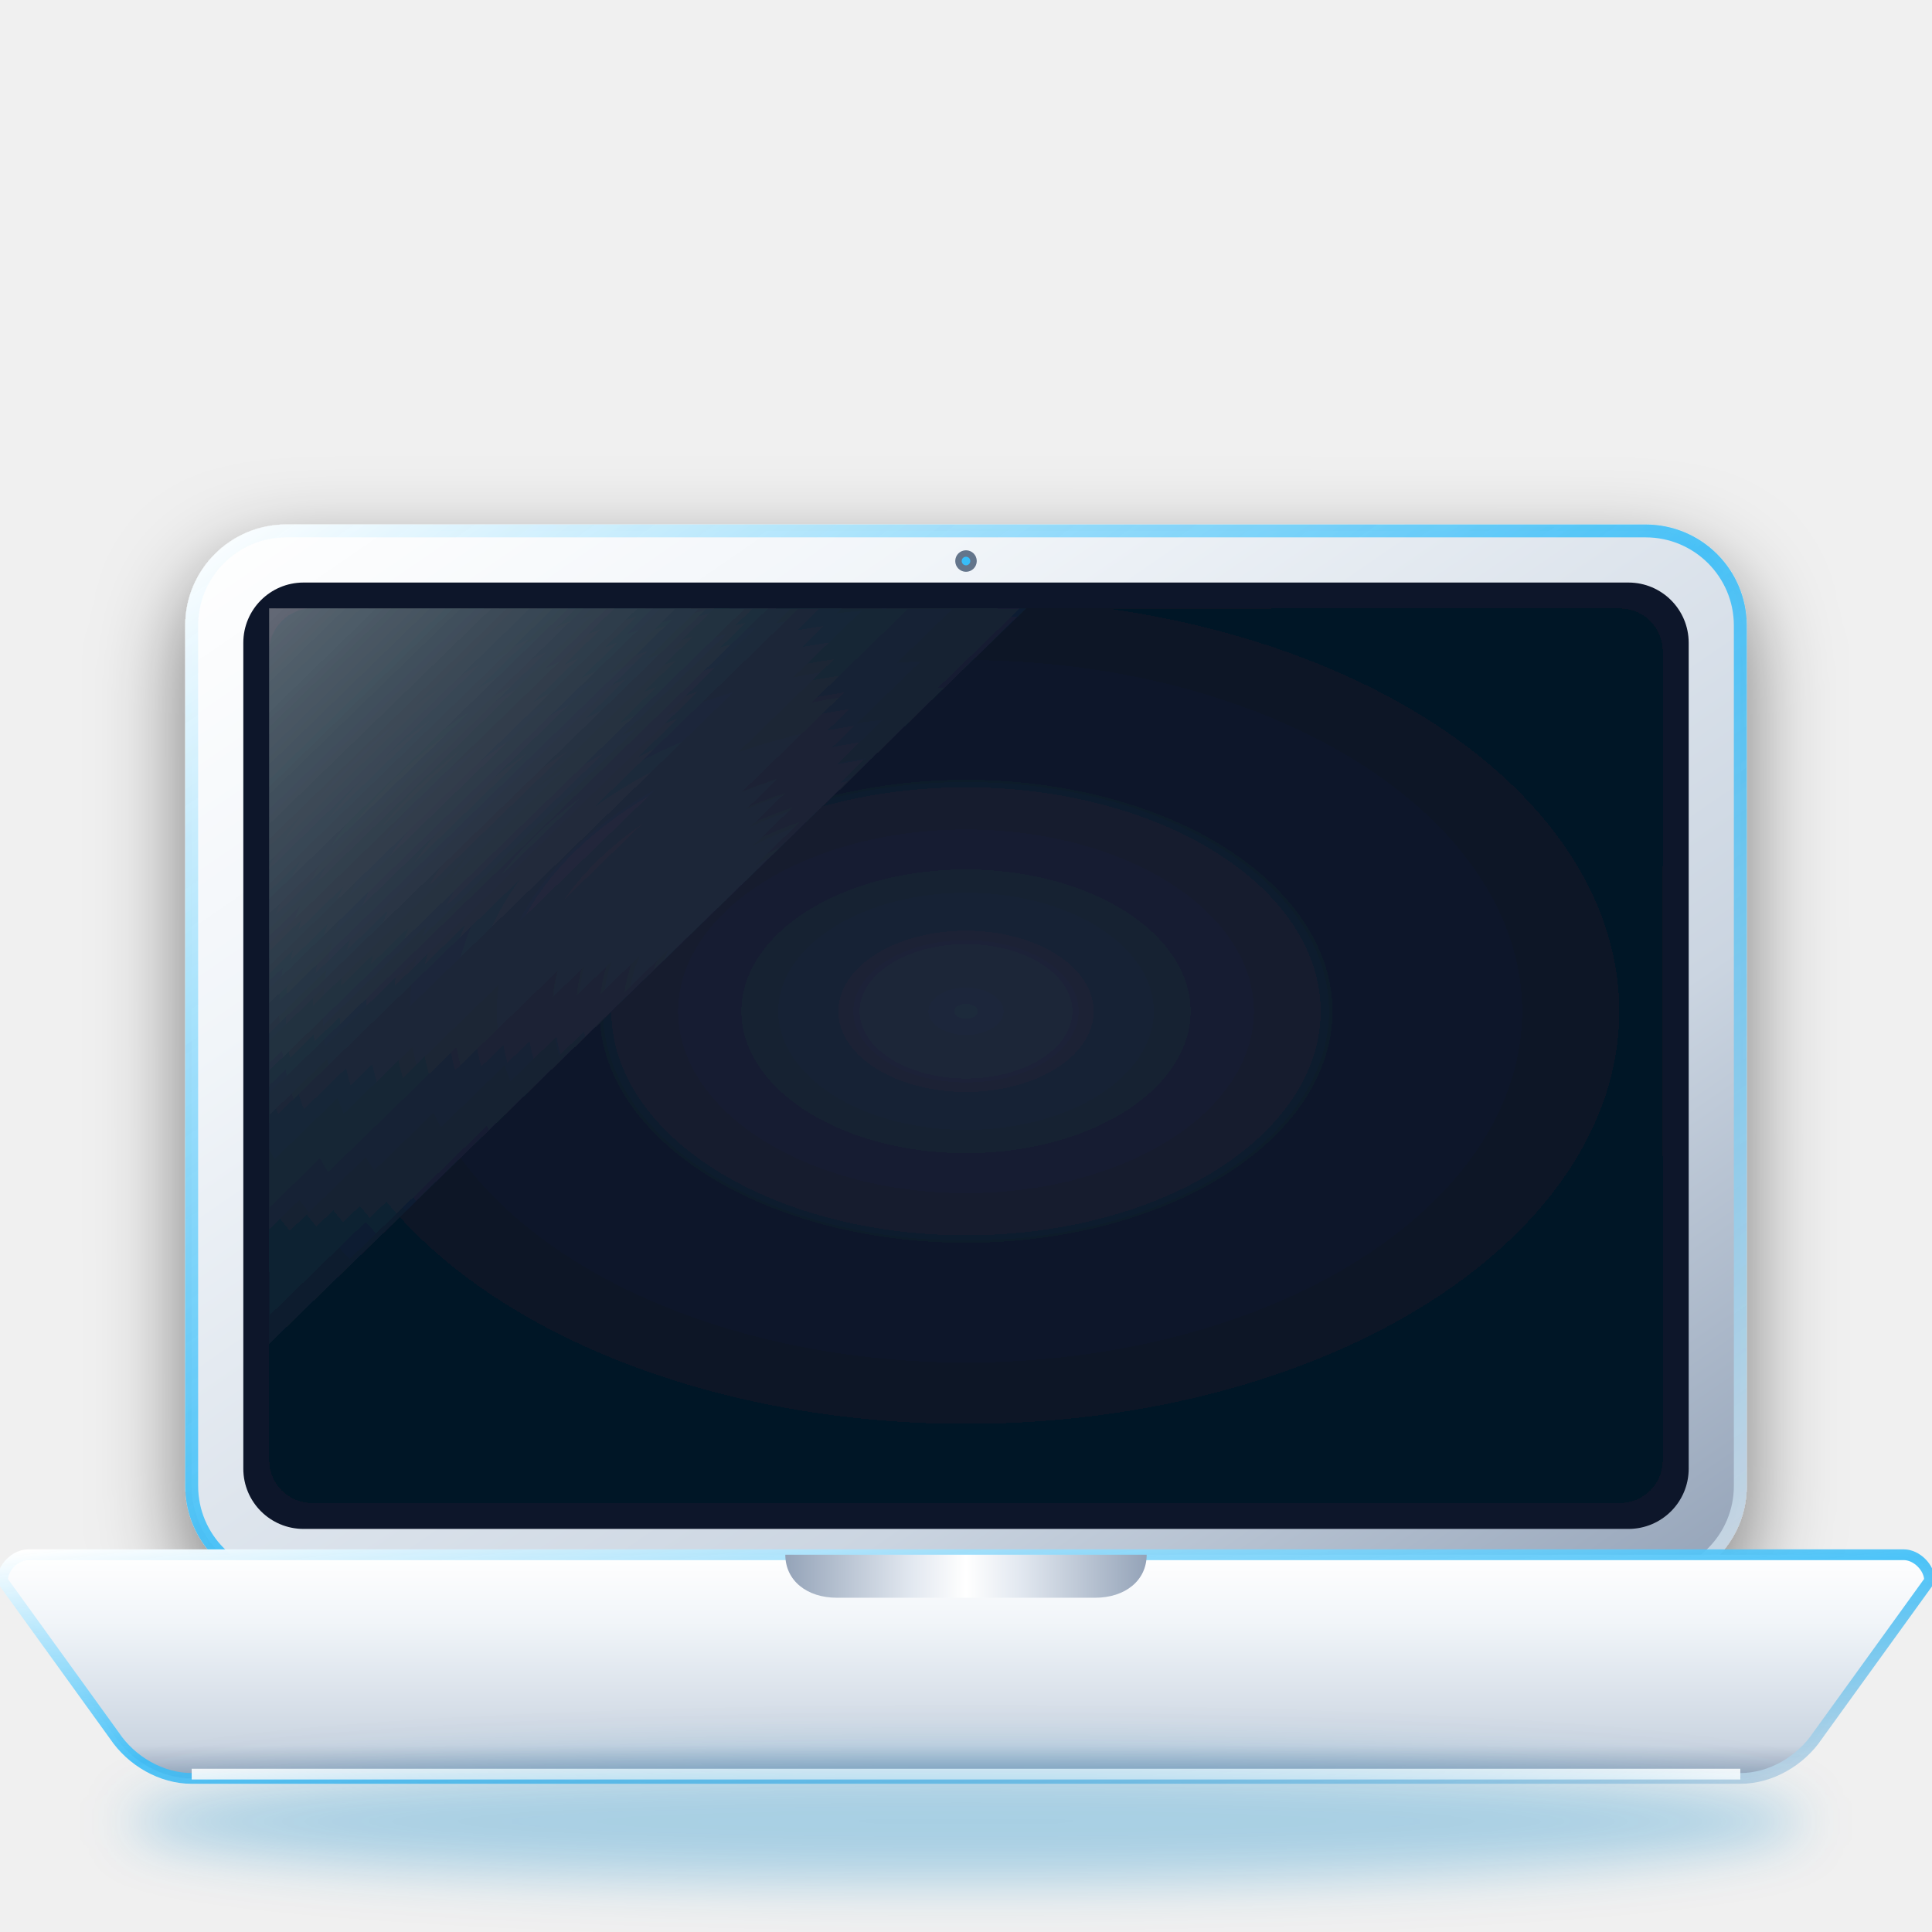
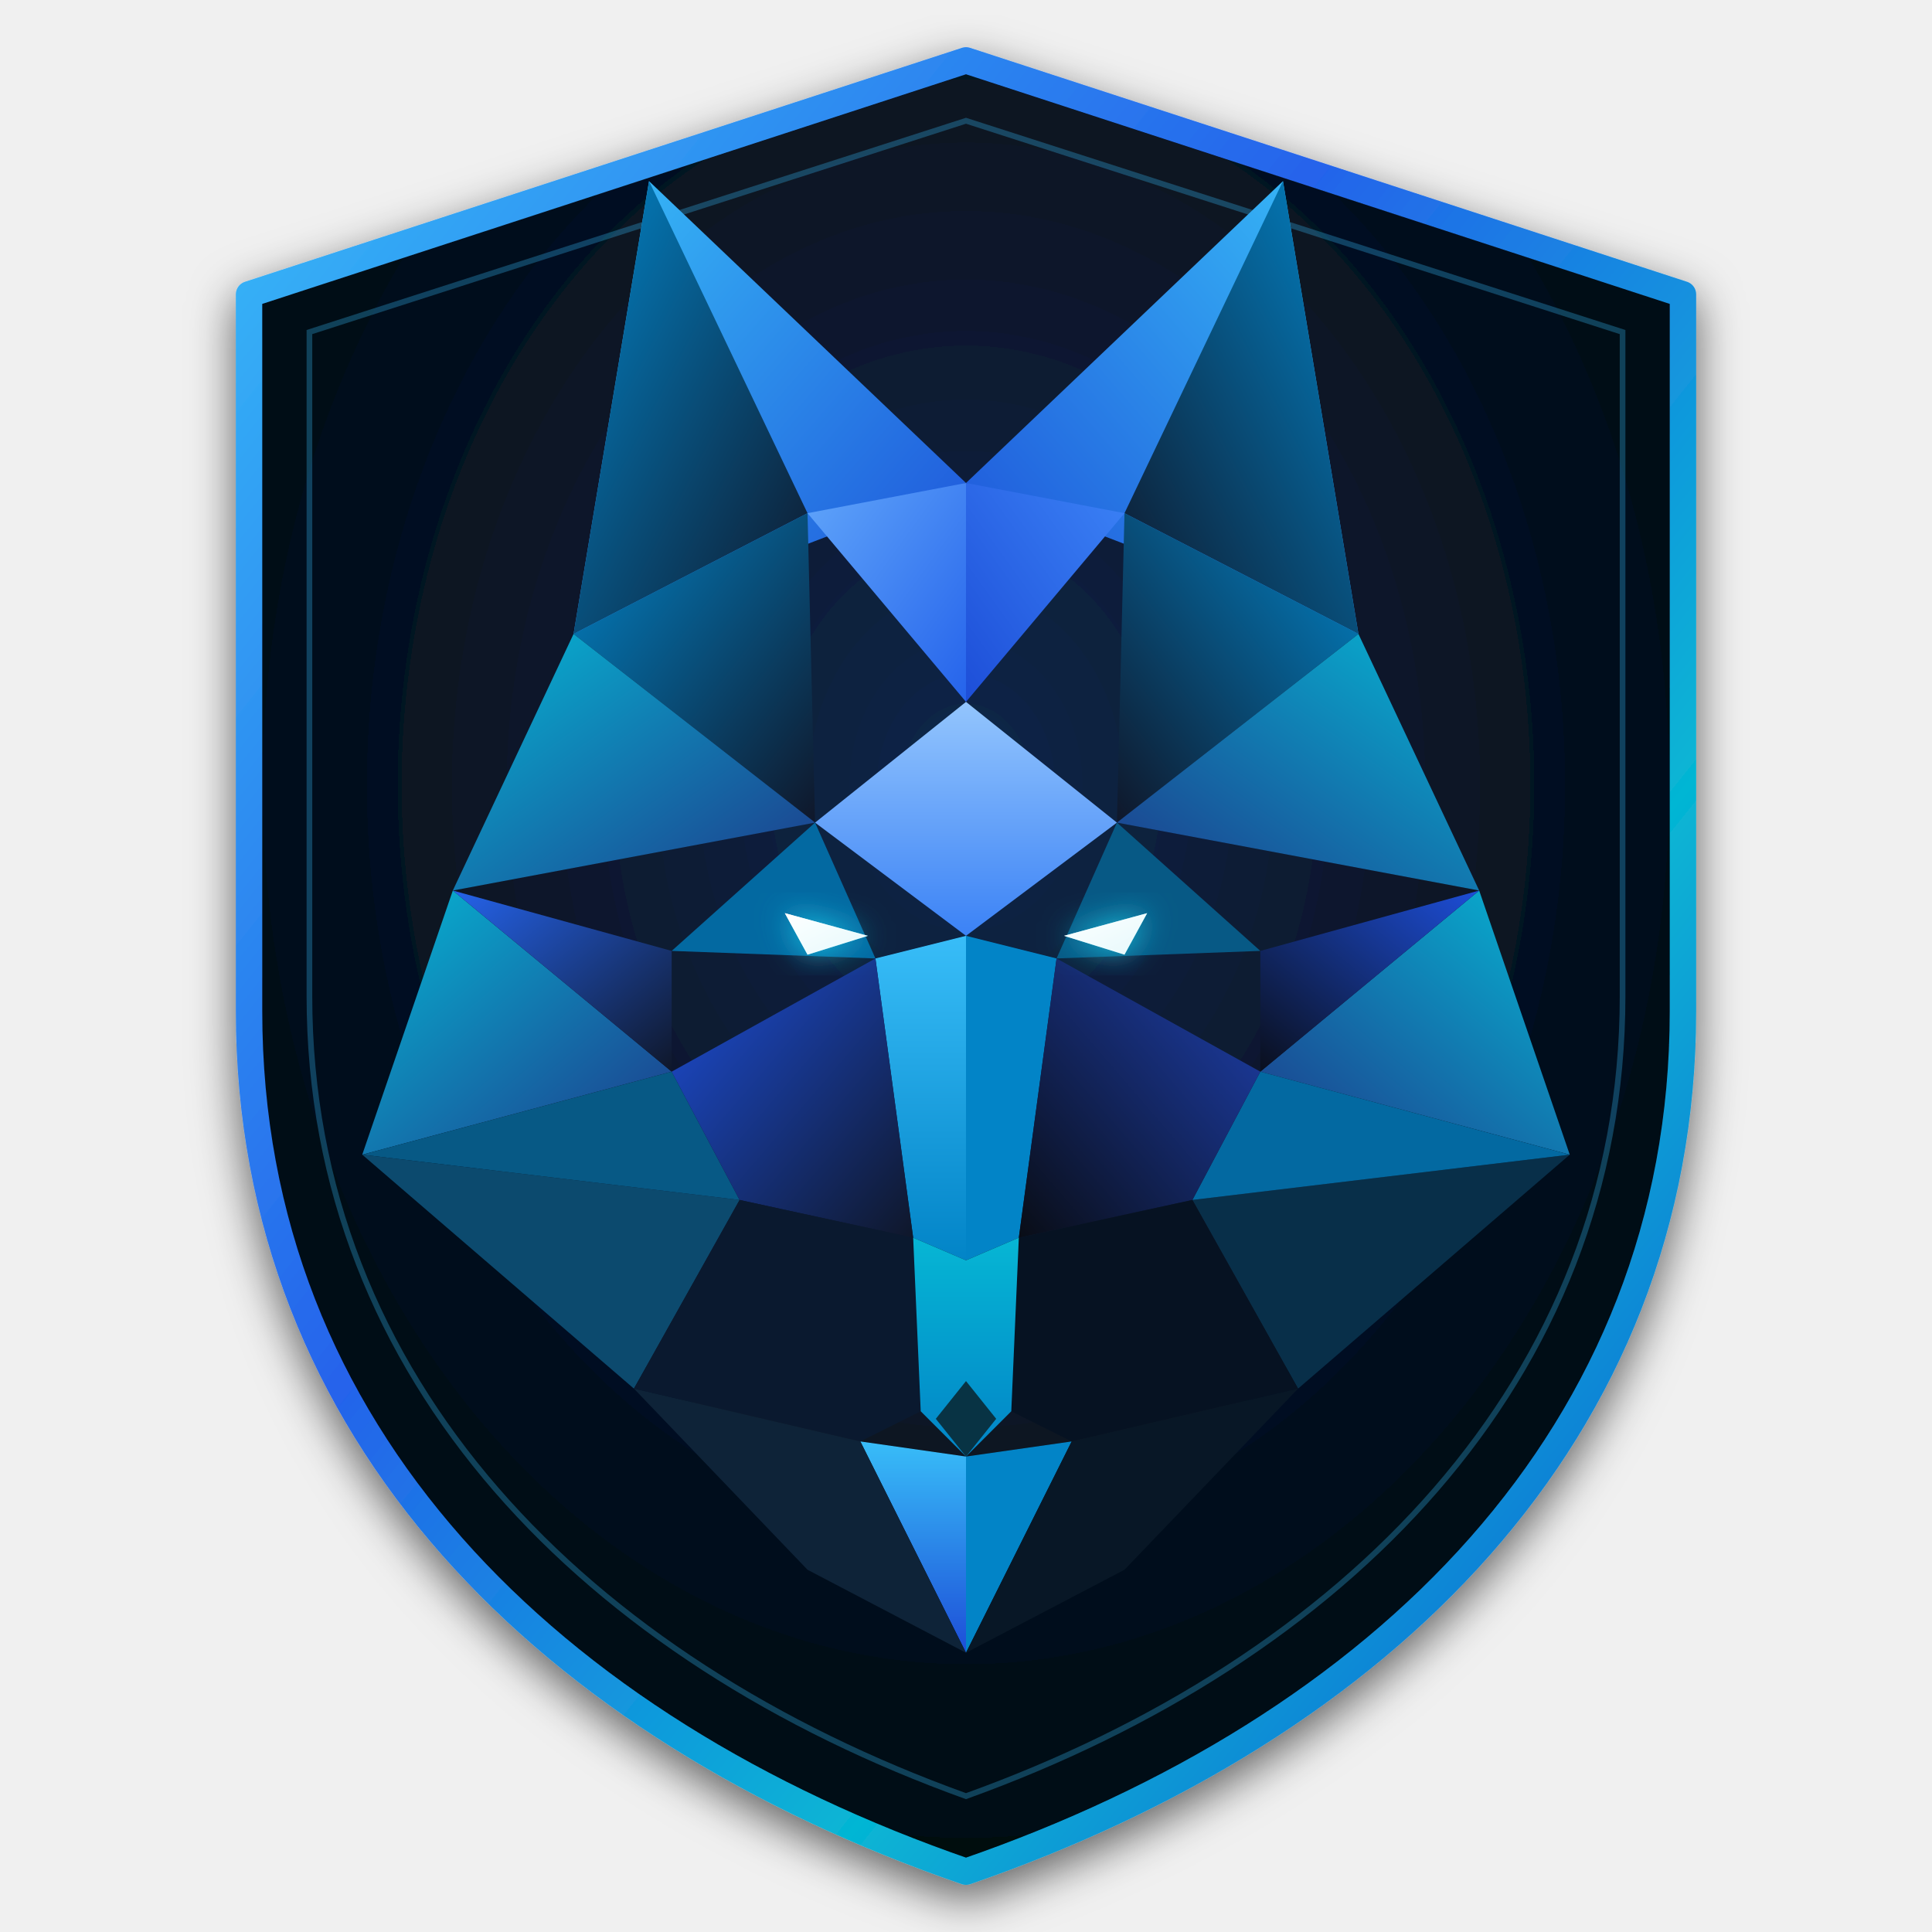
- <svg xmlns="http://www.w3.org/2000/svg" viewBox="0 0 512 512" fill="none">
+ <svg xmlns="http://www.w3.org/2000/svg" viewBox="0 0 512 512" width="100%" height="100%">
  <defs>
-     <radialGradient id="screenDisplayBg" cx="50%" cy="45%" r="55%">
-       <stop offset="0%" stop-color="#1e293b" />
-       <stop offset="55%" stop-color="#0f172a" />
-       <stop offset="100%" stop-color="#021526" />
+     <radialGradient id="shieldBg" cx="50%" cy="40%" r="60%">
+       <stop offset="0%" stop-color="#0f274a" />
+       <stop offset="60%" stop-color="#071324" />
+       <stop offset="100%" stop-color="#030810" />
    </radialGradient>
-     <linearGradient id="silverLid" x1="0%" y1="0%" x2="100%" y2="100%">
+     <linearGradient id="shieldBorder" x1="0%" y1="0%" x2="100%" y2="100%">
+       <stop offset="0%" stop-color="#38bdf8" />
+       <stop offset="40%" stop-color="#2563eb" />
+       <stop offset="70%" stop-color="#06b6d4" />
+       <stop offset="100%" stop-color="#1d4ed8" />
+     </linearGradient>
+     <linearGradient id="facetEarLeft" x1="0%" y1="0%" x2="100%" y2="100%">
+       <stop offset="0%" stop-color="#38bdf8" />
+       <stop offset="100%" stop-color="#1d4ed8" />
+     </linearGradient>
+     <linearGradient id="facetEarRight" x1="100%" y1="0%" x2="0%" y2="100%">
+       <stop offset="0%" stop-color="#38bdf8" />
+       <stop offset="100%" stop-color="#1d4ed8" />
+     </linearGradient>
+     <linearGradient id="facetEarInnerLeft" x1="0%" y1="0%" x2="100%" y2="100%">
+       <stop offset="0%" stop-color="#0284c7" />
+       <stop offset="100%" stop-color="#0f172a" />
+     </linearGradient>
+     <linearGradient id="facetEarInnerRight" x1="100%" y1="0%" x2="0%" y2="100%">
+       <stop offset="0%" stop-color="#0284c7" />
+       <stop offset="100%" stop-color="#0f172a" />
+     </linearGradient>
+     <linearGradient id="facetForeheadLeft" x1="0%" y1="0%" x2="100%" y2="100%">
+       <stop offset="0%" stop-color="#60a5fa" />
+       <stop offset="100%" stop-color="#2563eb" />
+     </linearGradient>
+     <linearGradient id="facetForeheadRight" x1="100%" y1="0%" x2="0%" y2="100%">
+       <stop offset="0%" stop-color="#3b82f6" />
+       <stop offset="100%" stop-color="#1d4ed8" />
+     </linearGradient>
+     <linearGradient id="facetForeheadCenter" x1="50%" y1="0%" x2="50%" y2="100%">
+       <stop offset="0%" stop-color="#93c5fd" />
+       <stop offset="100%" stop-color="#3b82f6" />
+     </linearGradient>
+     <linearGradient id="facetCheekOuterLeft" x1="0%" y1="0%" x2="100%" y2="100%">
+       <stop offset="0%" stop-color="#06b6d4" />
+       <stop offset="100%" stop-color="#1e3a8a" />
+     </linearGradient>
+     <linearGradient id="facetCheekOuterRight" x1="100%" y1="0%" x2="0%" y2="100%">
+       <stop offset="0%" stop-color="#06b6d4" />
+       <stop offset="100%" stop-color="#1e3a8a" />
+     </linearGradient>
+     <linearGradient id="facetCheekInnerLeft" x1="0%" y1="0%" x2="100%" y2="100%">
+       <stop offset="0%" stop-color="#2563eb" />
+       <stop offset="100%" stop-color="#0f172a" />
+     </linearGradient>
+     <linearGradient id="facetCheekInnerRight" x1="100%" y1="0%" x2="0%" y2="100%">
+       <stop offset="0%" stop-color="#1d4ed8" />
+       <stop offset="100%" stop-color="#0a0f1d" />
+     </linearGradient>
+     <linearGradient id="facetNoseBridge" x1="50%" y1="0%" x2="50%" y2="100%">
+       <stop offset="0%" stop-color="#38bdf8" />
+       <stop offset="100%" stop-color="#0284c7" />
+     </linearGradient>
+     <linearGradient id="facetMuzzleLeft" x1="0%" y1="0%" x2="100%" y2="100%">
+       <stop offset="0%" stop-color="#1d4ed8" />
+       <stop offset="100%" stop-color="#0f172a" />
+     </linearGradient>
+     <linearGradient id="facetMuzzleRight" x1="100%" y1="0%" x2="0%" y2="100%">
+       <stop offset="0%" stop-color="#1e40af" />
+       <stop offset="100%" stop-color="#090d16" />
+     </linearGradient>
+     <linearGradient id="facetSnoutCenter" x1="50%" y1="0%" x2="50%" y2="100%">
+       <stop offset="0%" stop-color="#06b6d4" />
+       <stop offset="100%" stop-color="#0284c7" />
+     </linearGradient>
+     <linearGradient id="facetChin" x1="50%" y1="0%" x2="50%" y2="100%">
+       <stop offset="0%" stop-color="#38bdf8" />
+       <stop offset="100%" stop-color="#1d4ed8" />
+     </linearGradient>
+     <linearGradient id="eyeGlow" x1="0%" y1="0%" x2="100%" y2="100%">
      <stop offset="0%" stop-color="#ffffff" />
-       <stop offset="25%" stop-color="#f1f5f9" />
-       <stop offset="70%" stop-color="#cbd5e1" />
-       <stop offset="100%" stop-color="#94a3b8" />
+       <stop offset="30%" stop-color="#a5f3fc" />
+       <stop offset="100%" stop-color="#06b6d4" />
    </linearGradient>
-     <linearGradient id="silverBorder" x1="0%" y1="0%" x2="100%" y2="100%">
-       <stop offset="0%" stop-color="#ffffff" />
-       <stop offset="50%" stop-color="#38bdf8" stop-opacity="0.9" />
-       <stop offset="100%" stop-color="#cbd5e1" />
-     </linearGradient>
-     <linearGradient id="silverBase" x1="0%" y1="0%" x2="0%" y2="100%">
-       <stop offset="0%" stop-color="#ffffff" />
-       <stop offset="30%" stop-color="#f1f5f9" />
-       <stop offset="85%" stop-color="#cbd5e1" />
-       <stop offset="100%" stop-color="#94a3b8" />
-     </linearGradient>
-     <linearGradient id="notchGradient" x1="0%" y1="0%" x2="100%" y2="0%">
-       <stop offset="0%" stop-color="#94a3b8" />
-       <stop offset="35%" stop-color="#e2e8f0" />
-       <stop offset="50%" stop-color="#ffffff" />
-       <stop offset="65%" stop-color="#e2e8f0" />
-       <stop offset="100%" stop-color="#94a3b8" />
-     </linearGradient>
-     <linearGradient id="glassSheen" x1="0%" y1="0%" x2="100%" y2="100%">
-       <stop offset="0%" stop-color="#ffffff" stop-opacity="0.35" />
-       <stop offset="35%" stop-color="#ffffff" stop-opacity="0.08" />
-       <stop offset="65%" stop-color="#ffffff" stop-opacity="0" />
-     </linearGradient>
-     <filter id="laptopShadow" x="-20%" y="-20%" width="140%" height="140%">
-       <feDropShadow dx="0" dy="16" stdDeviation="18" flood-color="#0284c7" flood-opacity="0.35" />
-       <feDropShadow dx="0" dy="8" stdDeviation="10" flood-color="#000000" flood-opacity="0.5" />
+     <filter id="wolfGlow" x="-20%" y="-20%" width="140%" height="140%">
+       <feDropShadow dx="0" dy="8" stdDeviation="16" flood-color="#06b6d4" flood-opacity="0.45" />
+       <feDropShadow dx="0" dy="4" stdDeviation="6" flood-color="#000000" flood-opacity="0.6" />
+     </filter>
+     <filter id="eyeNeon" x="-50%" y="-50%" width="200%" height="200%">
+       <feDropShadow dx="0" dy="0" stdDeviation="4" flood-color="#22d3ee" flood-opacity="0.9" />
    </filter>
  </defs>
-   <g transform="translate(256, 306) scale(1.14) translate(-256, -291)">
-     <g filter="url(#laptopShadow)">
-       <rect x="76" y="146" width="360" height="244" rx="22" fill="url(#silverLid)" stroke="url(#silverBorder)" stroke-width="3" />
-       <rect x="88" y="158" width="336" height="220" rx="14" fill="#0f172a" />
-       <rect x="94" y="164" width="324" height="208" rx="10" fill="url(#screenDisplayBg)" />
-       <path d="M 94 164 L 270 164 L 94 335 Z" fill="url(#glassSheen)" />
-       <circle cx="256" cy="153" r="2.5" fill="#64748b" />
-       <circle cx="256" cy="153" r="1" fill="#38bdf8" />
-     </g>
-     <g>
-       <path d="         M 32 390         C 32 387 35 384 38 384         L 474 384         C 477 384 480 387 480 390         L 454 426         C 450 432 443 436 436 436         L 76 436         C 69 436 62 432 58 426         Z       " fill="url(#silverBase)" stroke="url(#silverBorder)" stroke-width="2.5" />
-       <path d="M 214 384 L 298 384 C 298 390 293 394 286 394 L 226 394 C 219 394 214 390 214 384 Z" fill="url(#notchGradient)" />
-       <line x1="76" y1="435" x2="436" y2="435" stroke="#ffffff" stroke-width="2.5" stroke-opacity="0.95" />
-       <ellipse cx="256" cy="446" rx="195" ry="14" fill="#0284c7" fill-opacity="0.3" filter="blur(6px)" />
-     </g>
+   <path d="M 256,16             L 446,78             L 446,268             C 446,380 366,458 256,496             C 146,458 66,380 66,268             L 66,78 Z" fill="url(#shieldBg)" stroke="url(#shieldBorder)" stroke-width="7" stroke-linejoin="round" filter="url(#wolfGlow)" />
+   <path d="M 256,32             L 430,88             L 430,264             C 430,366 356,440 256,476             C 156,440 82,366 82,264             L 82,88 Z" fill="none" stroke="#38bdf8" stroke-width="1.5" stroke-opacity="0.3" />
+   <g id="wolfHead">
+     <polygon points="256,128 172,48 152,168" fill="url(#facetEarLeft)" />
+     <polygon points="172,48 214,136 152,168" fill="url(#facetEarInnerLeft)" />
+     <polygon points="256,128 340,48 360,168" fill="url(#facetEarRight)" />
+     <polygon points="340,48 298,136 360,168" fill="url(#facetEarInnerRight)" />
+     <polygon points="256,128 214,136 256,186" fill="url(#facetForeheadLeft)" />
+     <polygon points="256,128 298,136 256,186" fill="url(#facetForeheadRight)" />
+     <polygon points="256,186 216,218 256,248 296,218" fill="url(#facetForeheadCenter)" />
+     <polygon points="214,136 152,168 216,218" fill="url(#facetEarInnerLeft)" />
+     <polygon points="298,136 360,168 296,218" fill="url(#facetEarInnerRight)" />
+     <polygon points="152,168 120,236 216,218" fill="url(#facetCheekOuterLeft)" />
+     <polygon points="360,168 392,236 296,218" fill="url(#facetCheekOuterRight)" />
+     <polygon points="216,218 178,252 232,254" fill="#0369a1" />
+     <polygon points="296,218 334,252 280,254" fill="#075985" />
+     <polygon points="120,236 96,306 178,284" fill="url(#facetCheekOuterLeft)" />
+     <polygon points="120,236 178,252 178,284" fill="url(#facetCheekInnerLeft)" />
+     <polygon points="392,236 416,306 334,284" fill="url(#facetCheekOuterRight)" />
+     <polygon points="392,236 334,252 334,284" fill="url(#facetCheekInnerRight)" />
+     <polygon points="96,306 168,368 196,318" fill="#0c4a6e" />
+     <polygon points="96,306 196,318 178,284" fill="#075985" />
+     <polygon points="416,306 344,368 316,318" fill="#082f49" />
+     <polygon points="416,306 316,318 334,284" fill="#0369a1" />
+     <polygon points="256,248 232,254 242,328 256,334" fill="url(#facetNoseBridge)" />
+     <polygon points="256,248 280,254 270,328 256,334" fill="#0284c7" />
+     <polygon points="232,254 178,284 196,318 242,328" fill="url(#facetMuzzleLeft)" />
+     <polygon points="280,254 334,284 316,318 270,328" fill="url(#facetMuzzleRight)" />
+     <polygon points="242,328 196,318 168,368 228,382 244,374" fill="#0a192f" />
+     <polygon points="270,328 316,318 344,368 284,382 268,374" fill="#061222" />
+     <polygon points="256,334 242,328 244,374 256,386 268,374 270,328" fill="url(#facetSnoutCenter)" />
+     <polygon points="256,366 248,376 256,386 264,376" fill="#083344" />
+     <polygon points="256,386 228,382 256,438" fill="url(#facetChin)" />
+     <polygon points="256,386 284,382 256,438" fill="#0284c7" />
+     <polygon points="228,382 168,368 214,416 256,438" fill="#0e2338" />
+     <polygon points="284,382 344,368 298,416 256,438" fill="#081726" />
+     <polygon points="208,242 230,248 214,253" fill="url(#eyeGlow)" filter="url(#eyeNeon)" />
+     <polygon points="208,242 230,248 214,253" fill="#ffffff" opacity="0.9" />
+     <polygon points="304,242 282,248 298,253" fill="url(#eyeGlow)" filter="url(#eyeNeon)" />
+     <polygon points="304,242 282,248 298,253" fill="#ffffff" opacity="0.9" />
  </g>
</svg>
